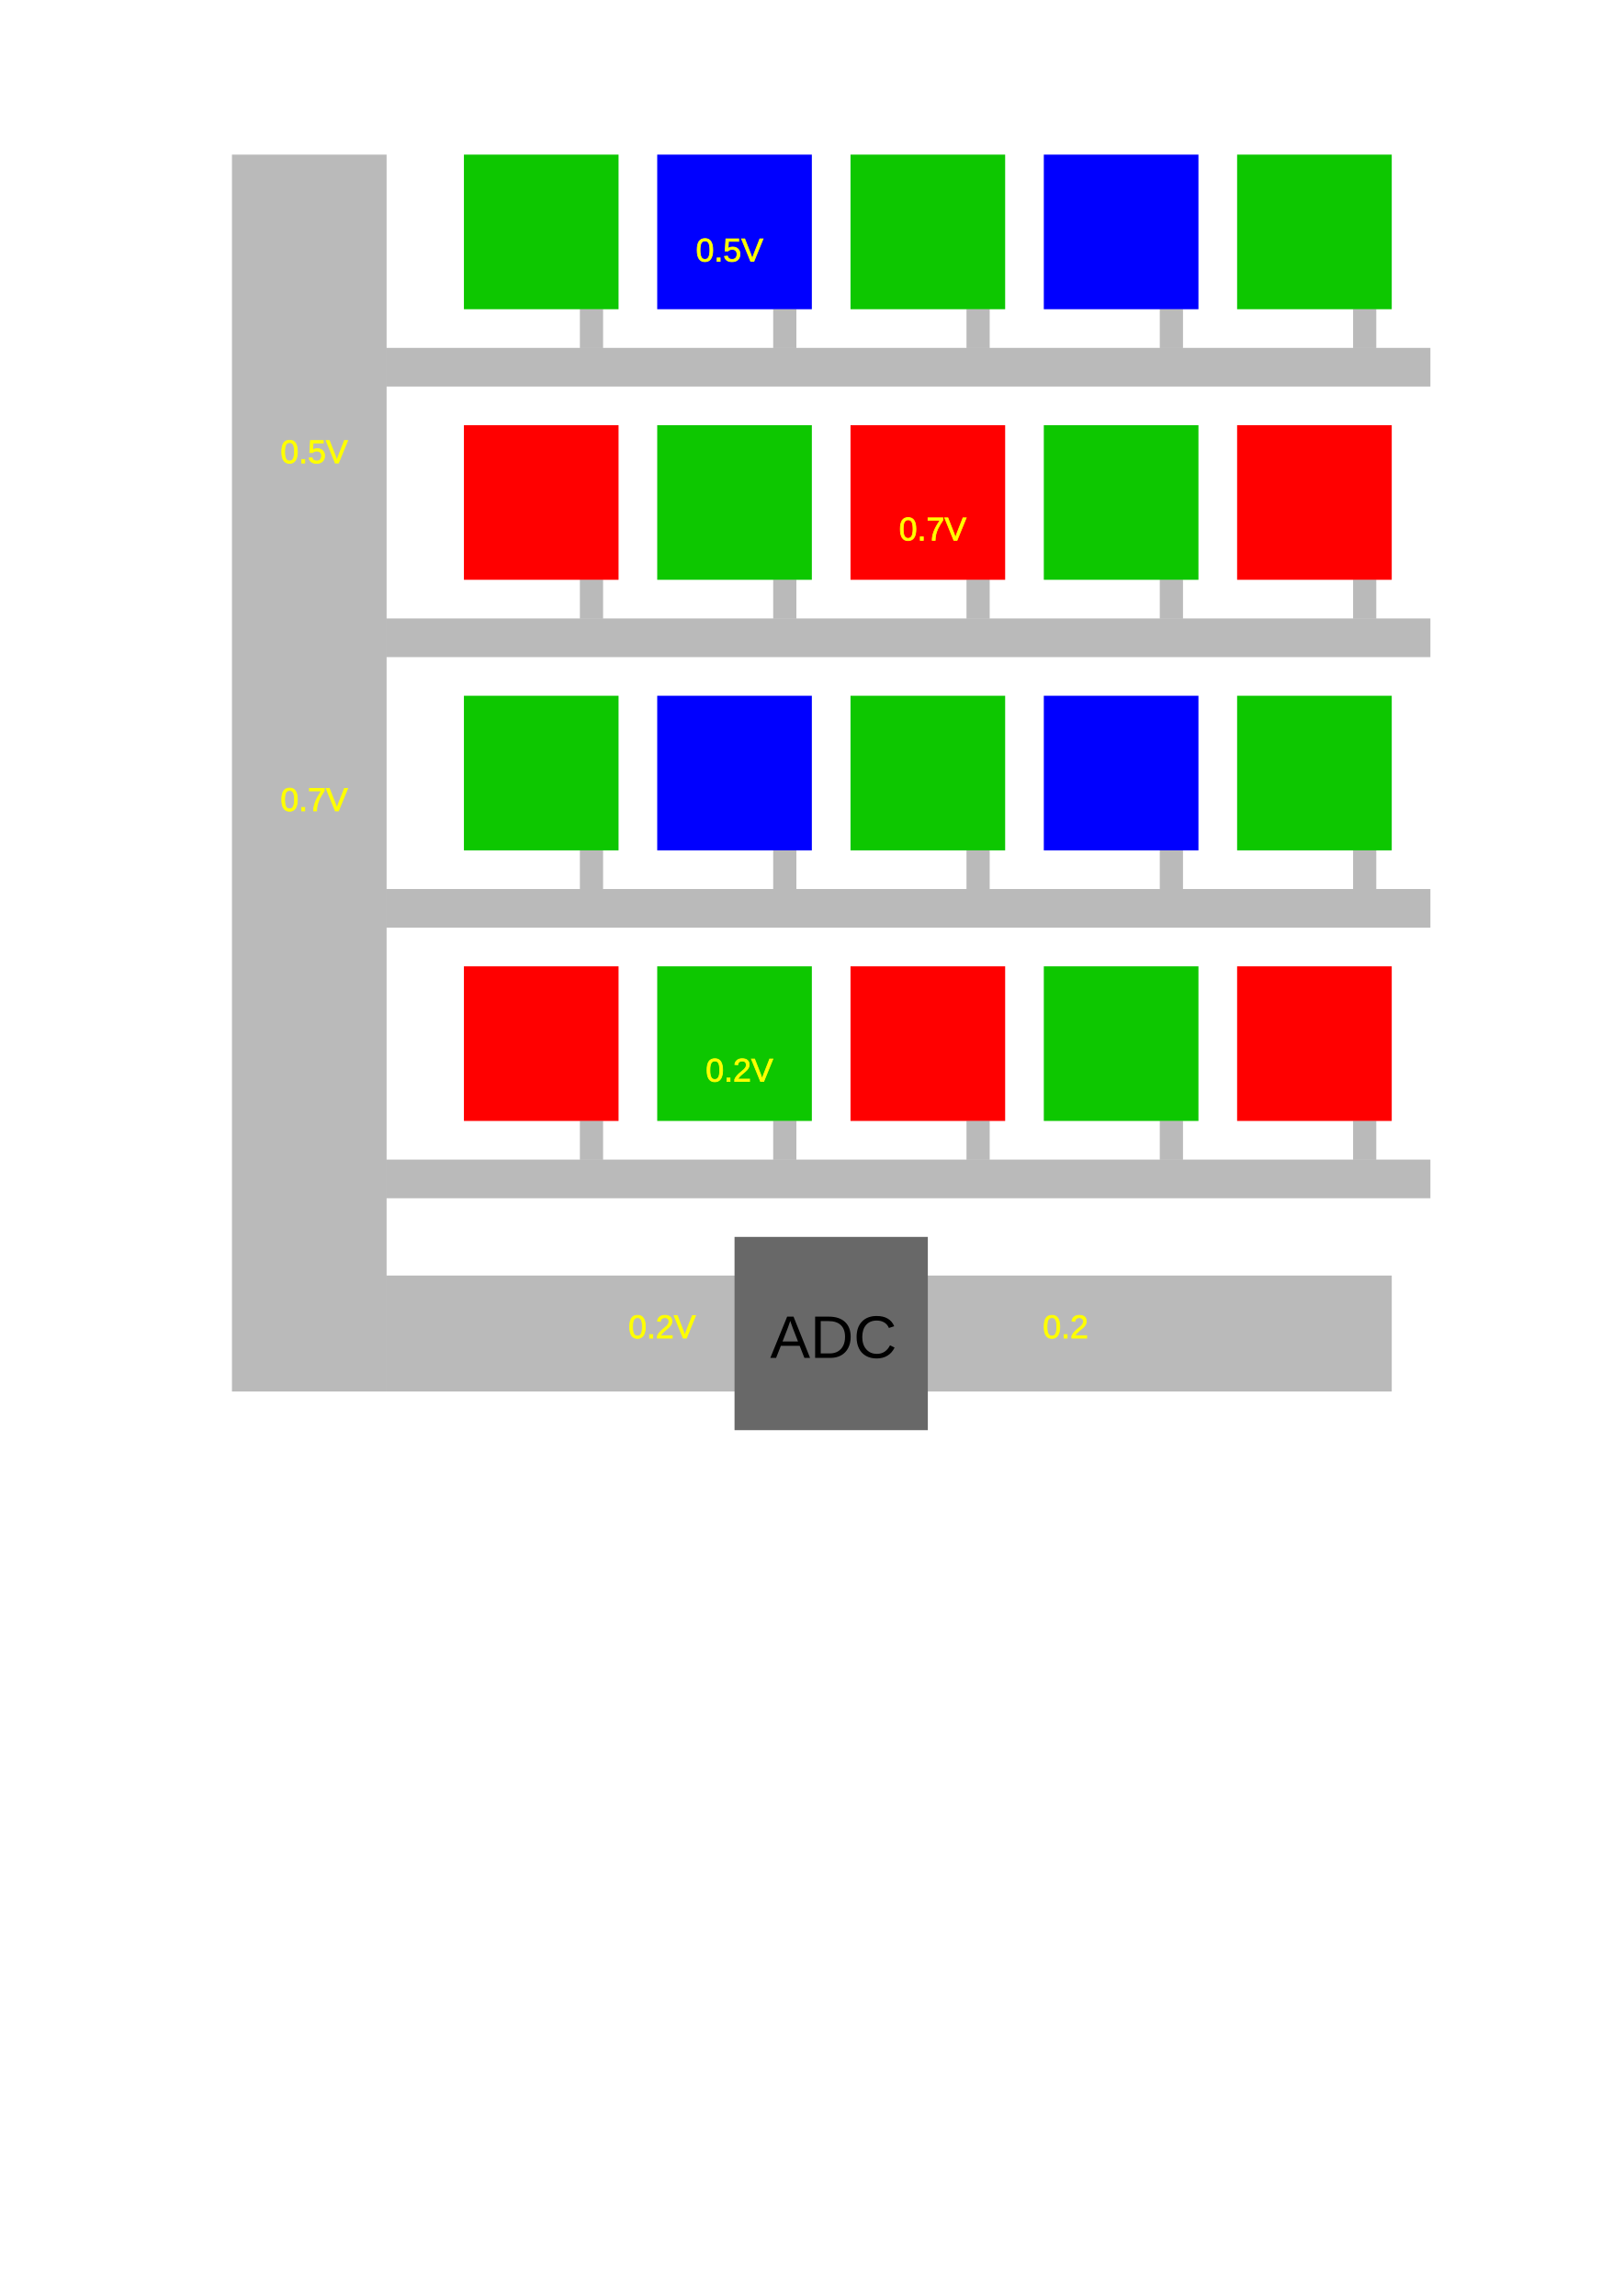
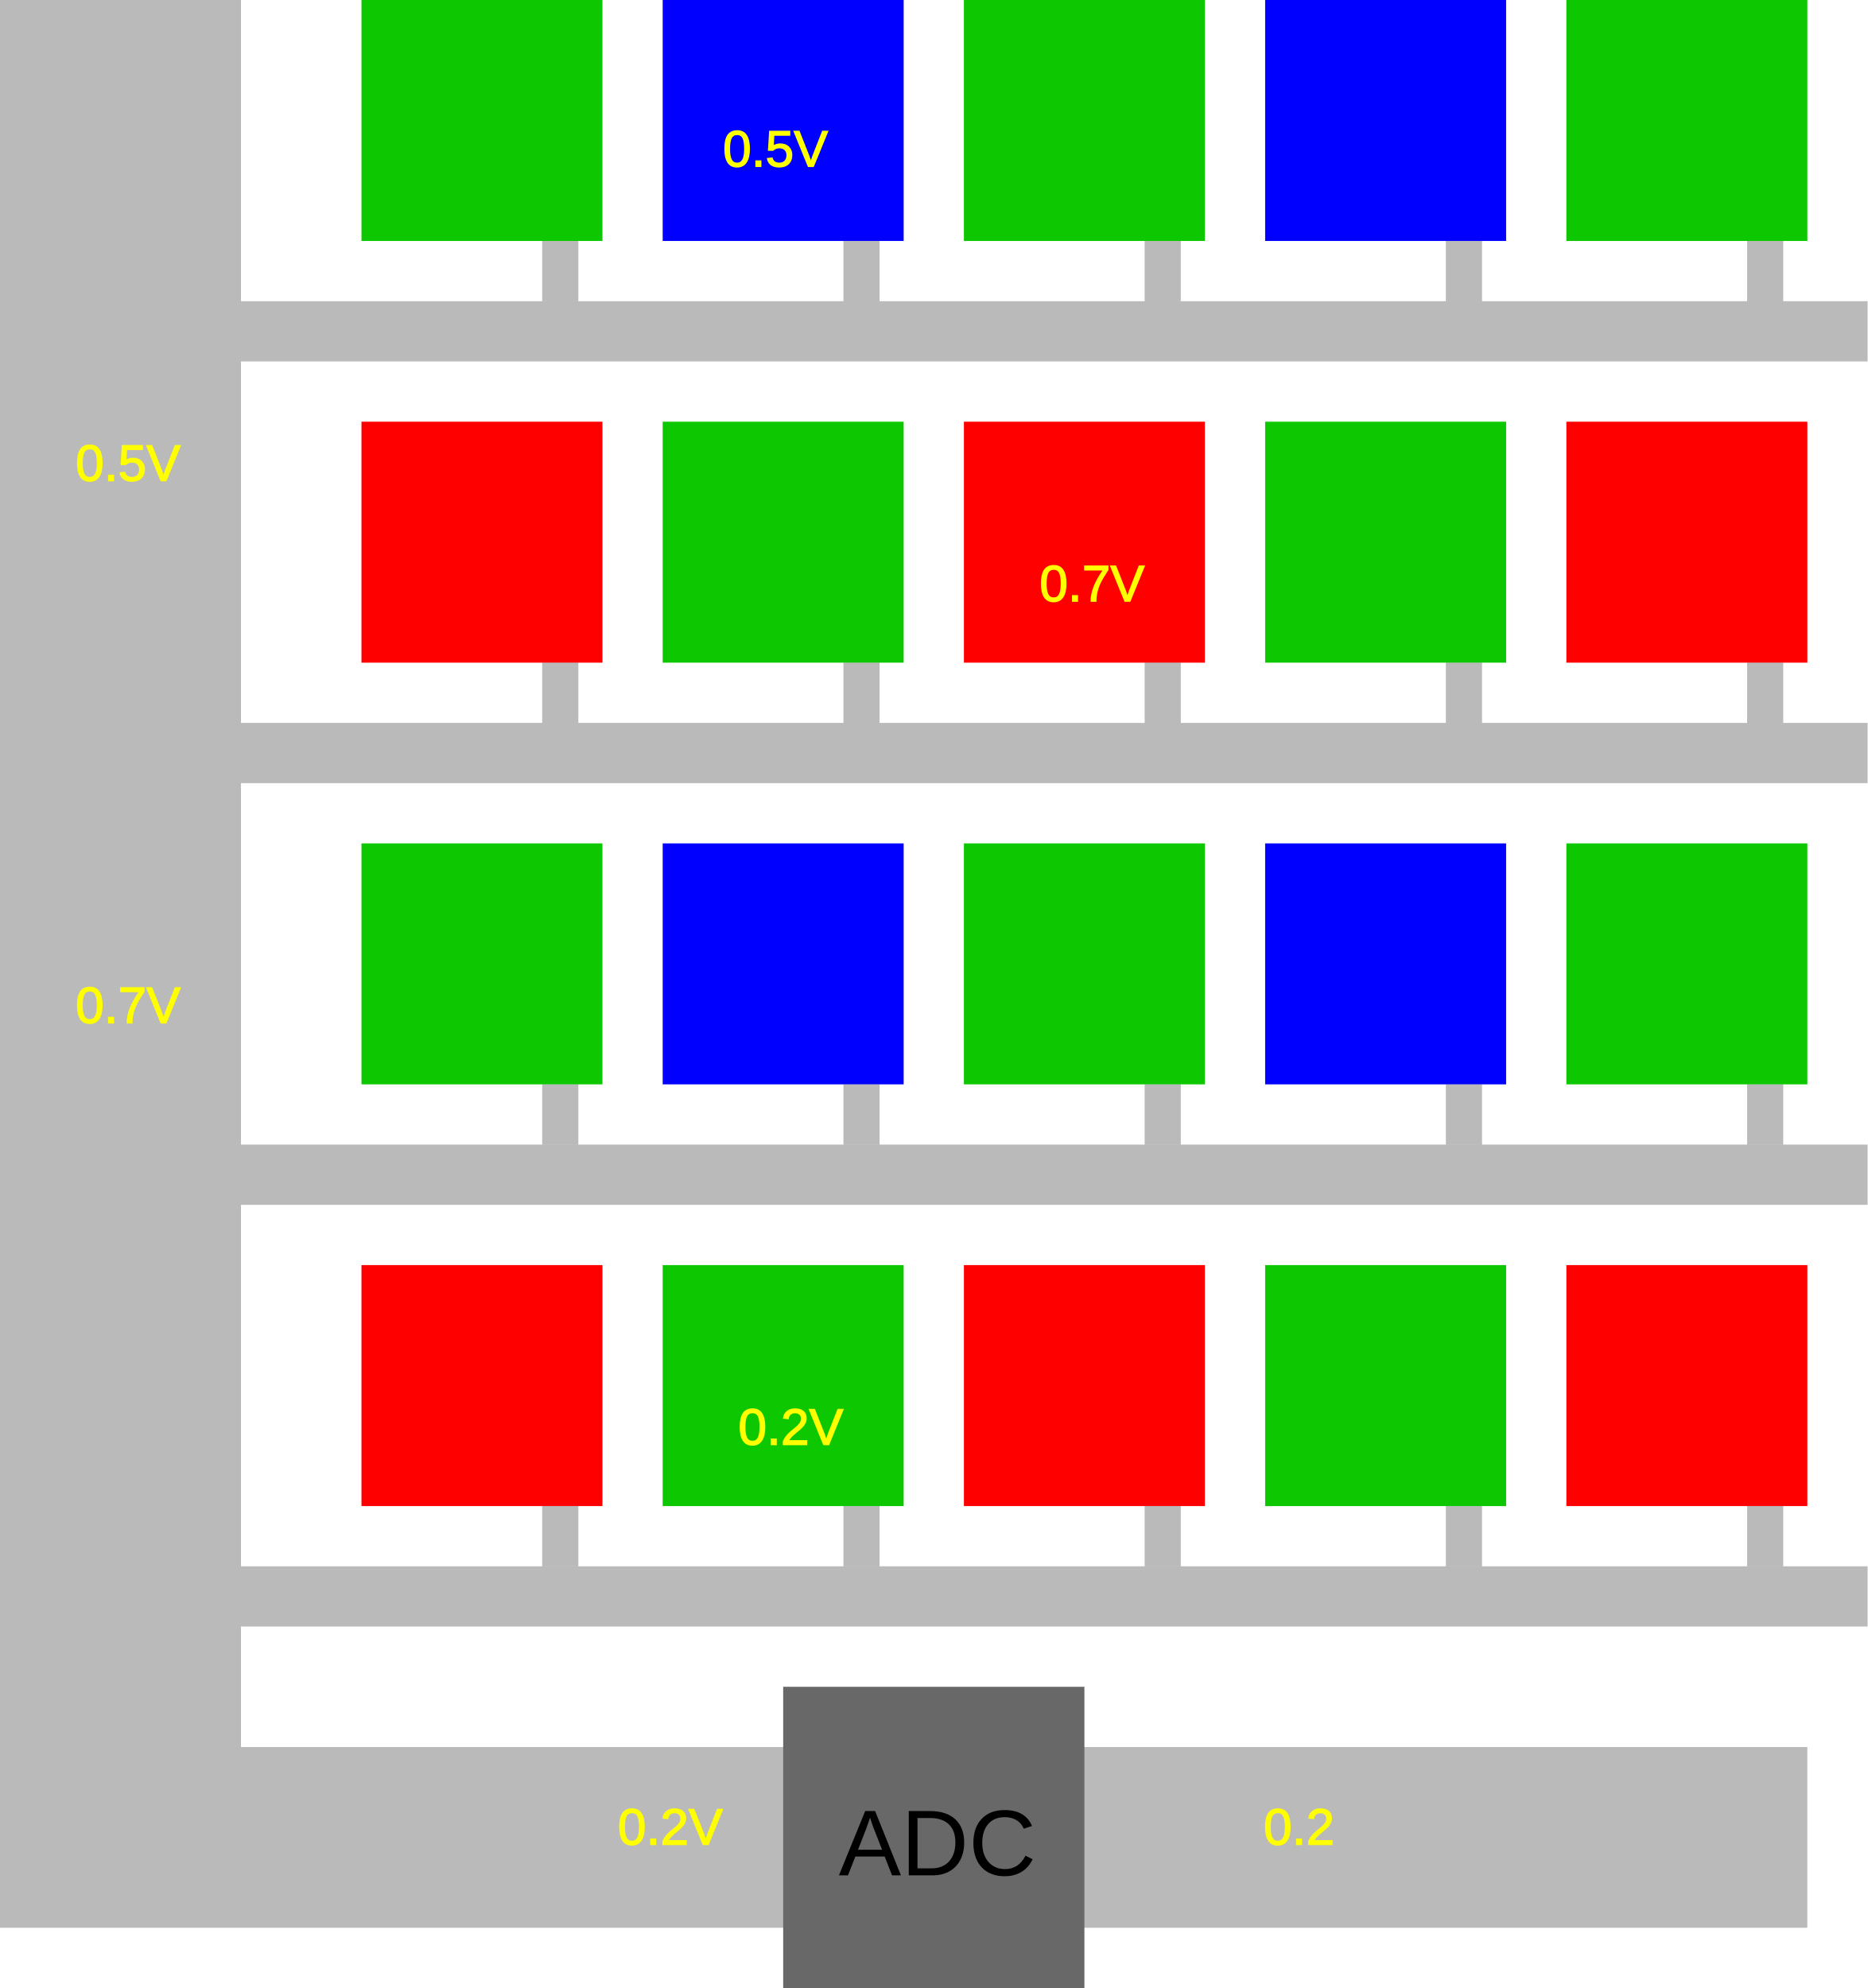
- <svg xmlns="http://www.w3.org/2000/svg" width="210mm" height="297mm" viewBox="0 0 210 297" version="1.1" id="svg1">
+ <svg xmlns="http://www.w3.org/2000/svg" width="155mm" height="165mm" viewBox="0 0 155 165" version="1.1" id="svg1">
  <defs id="defs1">
-     <rect x="340.157" y="113.386" width="37.795" height="18.898" id="rect49" />
+     <rect x="340.158" y="113.386" width="37.795" height="18.898" id="rect49" />
    <rect x="367.407" y="632.305" width="76.12" height="35.523" id="rect48" />
-     <rect x="340.157" y="113.386" width="37.795" height="18.898" id="rect50" />
-     <rect x="340.157" y="113.386" width="37.795" height="18.898" id="rect51" />
-     <rect x="340.157" y="113.386" width="37.795" height="18.898" id="rect52" />
-     <rect x="340.157" y="113.386" width="37.795" height="18.898" id="rect53" />
-     <rect x="340.157" y="113.386" width="37.795" height="18.898" id="rect54" />
-     <rect x="340.157" y="113.386" width="37.795" height="18.898" id="rect55" />
+     <rect x="340.158" y="113.386" width="37.795" height="18.898" id="rect50" />
+     <rect x="340.158" y="113.386" width="37.795" height="18.898" id="rect51" />
+     <rect x="340.158" y="113.386" width="37.795" height="18.898" id="rect52" />
+     <rect x="340.158" y="113.386" width="37.795" height="18.898" id="rect53" />
+     <rect x="340.158" y="113.386" width="37.795" height="18.898" id="rect54" />
+     <rect x="340.158" y="113.386" width="37.795" height="18.898" id="rect55" />
  </defs>
-   <g id="layer1">
+   <g id="layer1" transform="translate(-30,-20)">
    <rect style="fill:#0dc700;fill-opacity:1;stroke:#000000;stroke-width:0;stroke-dasharray:none;stroke-opacity:0" id="rect1" width="20" height="20" x="60" y="20" />
    <rect style="fill:#0dc700;fill-opacity:1;stroke:#000000;stroke-width:0;stroke-dasharray:none;stroke-opacity:0" id="rect2" width="20" height="20" x="110" y="20" />
    <rect style="fill:#0dc700;fill-opacity:1;stroke:#000000;stroke-width:0;stroke-dasharray:none;stroke-opacity:0" id="rect3" width="20" height="20" x="160" y="20" />
    <rect style="fill:#0000ff;fill-opacity:1;stroke:#000000;stroke-width:0;stroke-dasharray:none;stroke-opacity:0" id="rect4" width="20" height="20" x="85" y="20" />
    <rect style="fill:#0000ff;fill-opacity:1;stroke:#000000;stroke-width:0;stroke-dasharray:none;stroke-opacity:0" id="rect5" width="20" height="20" x="135" y="20" />
    <rect style="fill:#0dc700;fill-opacity:1;stroke:#000000;stroke-width:0;stroke-dasharray:none;stroke-opacity:0" id="rect6" width="20" height="20" x="85" y="55" />
    <rect style="fill:#0dc700;fill-opacity:1;stroke:#000000;stroke-width:0;stroke-dasharray:none;stroke-opacity:0" id="rect7" width="20" height="20" x="135" y="55" />
    <rect style="fill:#ff0000;fill-opacity:1;stroke:#000000;stroke-width:0;stroke-dasharray:none;stroke-opacity:0" id="rect8" width="20" height="20" x="60" y="55" />
    <rect style="fill:#ff0000;fill-opacity:1;stroke:#000000;stroke-width:0;stroke-dasharray:none;stroke-opacity:0" id="rect9" width="20" height="20" x="110" y="55" />
    <rect style="fill:#ff0000;fill-opacity:1;stroke:#000000;stroke-width:0;stroke-dasharray:none;stroke-opacity:0" id="rect10" width="20" height="20" x="160" y="55" />
    <rect style="fill:#000000;fill-opacity:0.273;stroke:#000000;stroke-width:0;stroke-dasharray:none;stroke-opacity:0" id="rect11" width="20" height="160" x="30" y="20" />
    <rect style="fill:#000000;fill-opacity:0.273;stroke:#000000;stroke-width:0;stroke-dasharray:none;stroke-opacity:0" id="rect12" width="3" height="5" x="75" y="40" />
    <rect style="fill:#000000;fill-opacity:0.273;stroke:#000000;stroke-width:0;stroke-dasharray:none;stroke-opacity:0" id="rect13" width="3" height="5" x="100" y="40" />
    <rect style="fill:#000000;fill-opacity:0.273;stroke:#000000;stroke-width:0;stroke-dasharray:none;stroke-opacity:0" id="rect14" width="3" height="5" x="125" y="40" />
    <rect style="fill:#000000;fill-opacity:0.273;stroke:#000000;stroke-width:0;stroke-dasharray:none;stroke-opacity:0" id="rect15" width="3" height="5" x="150" y="40" />
    <rect style="fill:#000000;fill-opacity:0.273;stroke:#000000;stroke-width:0;stroke-dasharray:none;stroke-opacity:0" id="rect16" width="3" height="5" x="175" y="40" />
    <rect style="fill:#000000;fill-opacity:0.273;stroke:#000000;stroke-width:0;stroke-dasharray:none;stroke-opacity:0" id="rect17" width="135" height="5" x="50" y="45" />
    <rect style="fill:#000000;fill-opacity:0.273;stroke:#000000;stroke-width:0;stroke-dasharray:none;stroke-opacity:0" id="rect18" width="3" height="5" x="75" y="75" />
    <rect style="fill:#000000;fill-opacity:0.273;stroke:#000000;stroke-width:0;stroke-dasharray:none;stroke-opacity:0" id="rect19" width="3" height="5" x="100" y="75" />
    <rect style="fill:#000000;fill-opacity:0.273;stroke:#000000;stroke-width:0;stroke-dasharray:none;stroke-opacity:0" id="rect20" width="3" height="5" x="125" y="75" />
    <rect style="fill:#000000;fill-opacity:0.273;stroke:#000000;stroke-width:0;stroke-dasharray:none;stroke-opacity:0" id="rect21" width="3" height="5" x="150" y="75" />
    <rect style="fill:#000000;fill-opacity:0.273;stroke:#000000;stroke-width:0;stroke-dasharray:none;stroke-opacity:0" id="rect22" width="3" height="5" x="175" y="75" />
    <rect style="fill:#000000;fill-opacity:0.273;stroke:#000000;stroke-width:0;stroke-dasharray:none;stroke-opacity:0" id="rect23" width="135" height="5" x="50" y="80" />
    <rect style="fill:#0dc700;fill-opacity:1;stroke:#000000;stroke-width:0;stroke-dasharray:none;stroke-opacity:0" id="rect24" width="20" height="20" x="60" y="90" />
    <rect style="fill:#0dc700;fill-opacity:1;stroke:#000000;stroke-width:0;stroke-dasharray:none;stroke-opacity:0" id="rect25" width="20" height="20" x="110" y="90" />
    <rect style="fill:#0dc700;fill-opacity:1;stroke:#000000;stroke-width:0;stroke-dasharray:none;stroke-opacity:0" id="rect26" width="20" height="20" x="160" y="90" />
    <rect style="fill:#0000ff;fill-opacity:1;stroke:#000000;stroke-width:0;stroke-dasharray:none;stroke-opacity:0" id="rect27" width="20" height="20" x="85" y="90" />
    <rect style="fill:#0000ff;fill-opacity:1;stroke:#000000;stroke-width:0;stroke-dasharray:none;stroke-opacity:0" id="rect28" width="20" height="20" x="135" y="90" />
    <rect style="fill:#0dc700;fill-opacity:1;stroke:#000000;stroke-width:0;stroke-dasharray:none;stroke-opacity:0" id="rect29" width="20" height="20" x="85" y="125" />
    <rect style="fill:#0dc700;fill-opacity:1;stroke:#000000;stroke-width:0;stroke-dasharray:none;stroke-opacity:0" id="rect30" width="20" height="20" x="135" y="125" />
    <rect style="fill:#ff0000;fill-opacity:1;stroke:#000000;stroke-width:0;stroke-dasharray:none;stroke-opacity:0" id="rect31" width="20" height="20" x="60" y="125" />
    <rect style="fill:#ff0000;fill-opacity:1;stroke:#000000;stroke-width:0;stroke-dasharray:none;stroke-opacity:0" id="rect32" width="20" height="20" x="110" y="125" />
    <rect style="fill:#ff0000;fill-opacity:1;stroke:#000000;stroke-width:0;stroke-dasharray:none;stroke-opacity:0" id="rect33" width="20" height="20" x="160" y="125" />
    <rect style="fill:#000000;fill-opacity:0.273;stroke:#000000;stroke-width:0;stroke-dasharray:none;stroke-opacity:0" id="rect34" width="3" height="5" x="75" y="110" />
    <rect style="fill:#000000;fill-opacity:0.273;stroke:#000000;stroke-width:0;stroke-dasharray:none;stroke-opacity:0" id="rect35" width="3" height="5" x="100" y="110" />
    <rect style="fill:#000000;fill-opacity:0.273;stroke:#000000;stroke-width:0;stroke-dasharray:none;stroke-opacity:0" id="rect36" width="3" height="5" x="125" y="110" />
    <rect style="fill:#000000;fill-opacity:0.273;stroke:#000000;stroke-width:0;stroke-dasharray:none;stroke-opacity:0" id="rect37" width="3" height="5" x="150" y="110" />
    <rect style="fill:#000000;fill-opacity:0.273;stroke:#000000;stroke-width:0;stroke-dasharray:none;stroke-opacity:0" id="rect38" width="3" height="5" x="175" y="110" />
    <rect style="fill:#000000;fill-opacity:0.273;stroke:#000000;stroke-width:0;stroke-dasharray:none;stroke-opacity:0" id="rect39" width="135" height="5" x="50" y="115" />
    <rect style="fill:#000000;fill-opacity:0.273;stroke:#000000;stroke-width:0;stroke-dasharray:none;stroke-opacity:0" id="rect40" width="3" height="5" x="75" y="145" />
    <rect style="fill:#000000;fill-opacity:0.273;stroke:#000000;stroke-width:0;stroke-dasharray:none;stroke-opacity:0" id="rect41" width="3" height="5" x="100" y="145" />
    <rect style="fill:#000000;fill-opacity:0.273;stroke:#000000;stroke-width:0;stroke-dasharray:none;stroke-opacity:0" id="rect42" width="3" height="5" x="125" y="145" />
    <rect style="fill:#000000;fill-opacity:0.273;stroke:#000000;stroke-width:0;stroke-dasharray:none;stroke-opacity:0" id="rect43" width="3" height="5" x="150" y="145" />
    <rect style="fill:#000000;fill-opacity:0.273;stroke:#000000;stroke-width:0;stroke-dasharray:none;stroke-opacity:0" id="rect44" width="3" height="5" x="175" y="145" />
    <rect style="fill:#000000;fill-opacity:0.273;stroke:#000000;stroke-width:0;stroke-dasharray:none;stroke-opacity:0" id="rect45" width="135" height="5" x="50" y="150" />
    <rect style="fill:#000000;fill-opacity:0.273;stroke:#000000;stroke-width:0;stroke-dasharray:none;stroke-opacity:0" id="rect46" width="130" height="15" x="50" y="165" />
    <rect style="fill:#686868;fill-opacity:1;stroke:#000000;stroke-width:0;stroke-dasharray:none;stroke-opacity:0" id="rect47" width="25" height="25" x="95" y="160" />
    <text xml:space="preserve" transform="matrix(0.2645833,0,0,0.2645833,2.4018,1.362168)" id="text47" style="font-size:29.333px;font-family:Arial;-inkscape-font-specification:Arial;text-align:start;writing-mode:lr-tb;direction:ltr;white-space:pre;shape-inside:url(#rect48);fill:#000000;fill-opacity:1;stroke:#000000;stroke-width:0;stroke-dasharray:none;stroke-opacity:0">
-       <tspan x="367.406" y="658.727" id="tspan2">ADC</tspan>
+       <tspan x="367.406" y="658.727" id="tspan5">ADC</tspan>
    </text>
-     <text xml:space="preserve" transform="scale(0.2645833)" id="text1" style="font-size:16px;font-family:Arial;-inkscape-font-specification:Arial;text-align:start;writing-mode:lr-tb;direction:ltr;white-space:pre;shape-inside:url(#rect49);fill:#ffff00;stroke:#ffff00;stroke-width:0.378;stroke-opacity:0.997;fill-opacity:1">
-       <tspan x="340.158" y="127.799" id="tspan3">0.5V</tspan>
+     <text xml:space="preserve" transform="scale(0.2645833)" id="text1" style="font-size:16px;font-family:Arial;-inkscape-font-specification:Arial;text-align:start;writing-mode:lr-tb;direction:ltr;white-space:pre;shape-inside:url(#rect49);fill:#ffff00;fill-opacity:1;stroke:#ffff00;stroke-width:0.378;stroke-opacity:0.997">
+       <tspan x="340.158" y="127.799" id="tspan6">0.5V</tspan>
    </text>
    <text xml:space="preserve" transform="matrix(0.2645833,0,0,0.2645833,-53.72563,26.08489)" id="text50" style="font-size:16px;font-family:Arial;-inkscape-font-specification:Arial;text-align:start;writing-mode:lr-tb;direction:ltr;white-space:pre;shape-inside:url(#rect50);fill:#ffff00;fill-opacity:1;stroke:#ffff00;stroke-width:0.378;stroke-opacity:0.997">
-       <tspan x="340.158" y="127.799" id="tspan4">0.5V</tspan>
+       <tspan x="340.158" y="127.799" id="tspan7">0.5V</tspan>
    </text>
    <text xml:space="preserve" transform="matrix(0.2645833,0,0,0.2645833,26.27437,36.08489)" id="text51" style="font-size:16px;font-family:Arial;-inkscape-font-specification:Arial;text-align:start;writing-mode:lr-tb;direction:ltr;white-space:pre;shape-inside:url(#rect51);fill:#ffff00;fill-opacity:1;stroke:#ffff00;stroke-width:0.378;stroke-opacity:0.997">
-       <tspan x="340.158" y="127.799" id="tspan5">0.7V
+       <tspan x="340.158" y="127.799" id="tspan8">0.7V
</tspan>
-       <tspan x="340.158" y="146.695" id="tspan6">
+       <tspan x="340.158" y="146.695" id="tspan9">
</tspan>
    </text>
    <text xml:space="preserve" transform="matrix(0.2645833,0,0,0.2645833,-53.72563,71.08489)" id="text52" style="font-size:16px;font-family:Arial;-inkscape-font-specification:Arial;text-align:start;writing-mode:lr-tb;direction:ltr;white-space:pre;shape-inside:url(#rect52);fill:#ffff00;fill-opacity:1;stroke:#ffff00;stroke-width:0.378;stroke-opacity:0.997">
-       <tspan x="340.158" y="127.799" id="tspan7">0.7V
+       <tspan x="340.158" y="127.799" id="tspan10">0.7V
</tspan>
-       <tspan x="340.158" y="146.695" id="tspan8">
+       <tspan x="340.158" y="146.695" id="tspan11">
</tspan>
    </text>
    <text xml:space="preserve" transform="matrix(0.2645833,0,0,0.2645833,1.274373,106.0849)" id="text53" style="font-size:16px;font-family:Arial;-inkscape-font-specification:Arial;text-align:start;writing-mode:lr-tb;direction:ltr;white-space:pre;shape-inside:url(#rect53);fill:#ffff00;fill-opacity:1;stroke:#ffff00;stroke-width:0.378;stroke-opacity:0.997">
-       <tspan x="340.158" y="127.799" id="tspan9">0.2V
+       <tspan x="340.158" y="127.799" id="tspan12">0.2V
</tspan>
-       <tspan x="340.158" y="146.695" id="tspan10">
+       <tspan x="340.158" y="146.695" id="tspan13">
</tspan>
    </text>
    <text xml:space="preserve" transform="matrix(0.2645833,0,0,0.2645833,-8.725627,139.2793)" id="text54" style="font-size:16px;font-family:Arial;-inkscape-font-specification:Arial;text-align:start;writing-mode:lr-tb;direction:ltr;white-space:pre;shape-inside:url(#rect54);fill:#ffff00;fill-opacity:1;stroke:#ffff00;stroke-width:0.378;stroke-opacity:0.997">
-       <tspan x="340.158" y="127.799" id="tspan11">0.2V
+       <tspan x="340.158" y="127.799" id="tspan14">0.2V
</tspan>
-       <tspan x="340.158" y="146.695" id="tspan12">
+       <tspan x="340.158" y="146.695" id="tspan15">
</tspan>
    </text>
    <text xml:space="preserve" transform="matrix(0.2645833,0,0,0.2645833,44.87411,139.2793)" id="text55" style="font-size:16px;font-family:Arial;-inkscape-font-specification:Arial;text-align:start;writing-mode:lr-tb;direction:ltr;white-space:pre;shape-inside:url(#rect55);fill:#ffff00;fill-opacity:1;stroke:#ffff00;stroke-width:0.378;stroke-opacity:0.997">
-       <tspan x="340.158" y="127.799" id="tspan13">0.2
+       <tspan x="340.158" y="127.799" id="tspan16">0.2
</tspan>
-       <tspan x="340.158" y="146.695" id="tspan14">
+       <tspan x="340.158" y="146.695" id="tspan17">
</tspan>
-       <tspan x="340.158" y="166.695" id="tspan15">
+       <tspan x="340.158" y="166.695" id="tspan18">
</tspan>
    </text>
  </g>
</svg>
